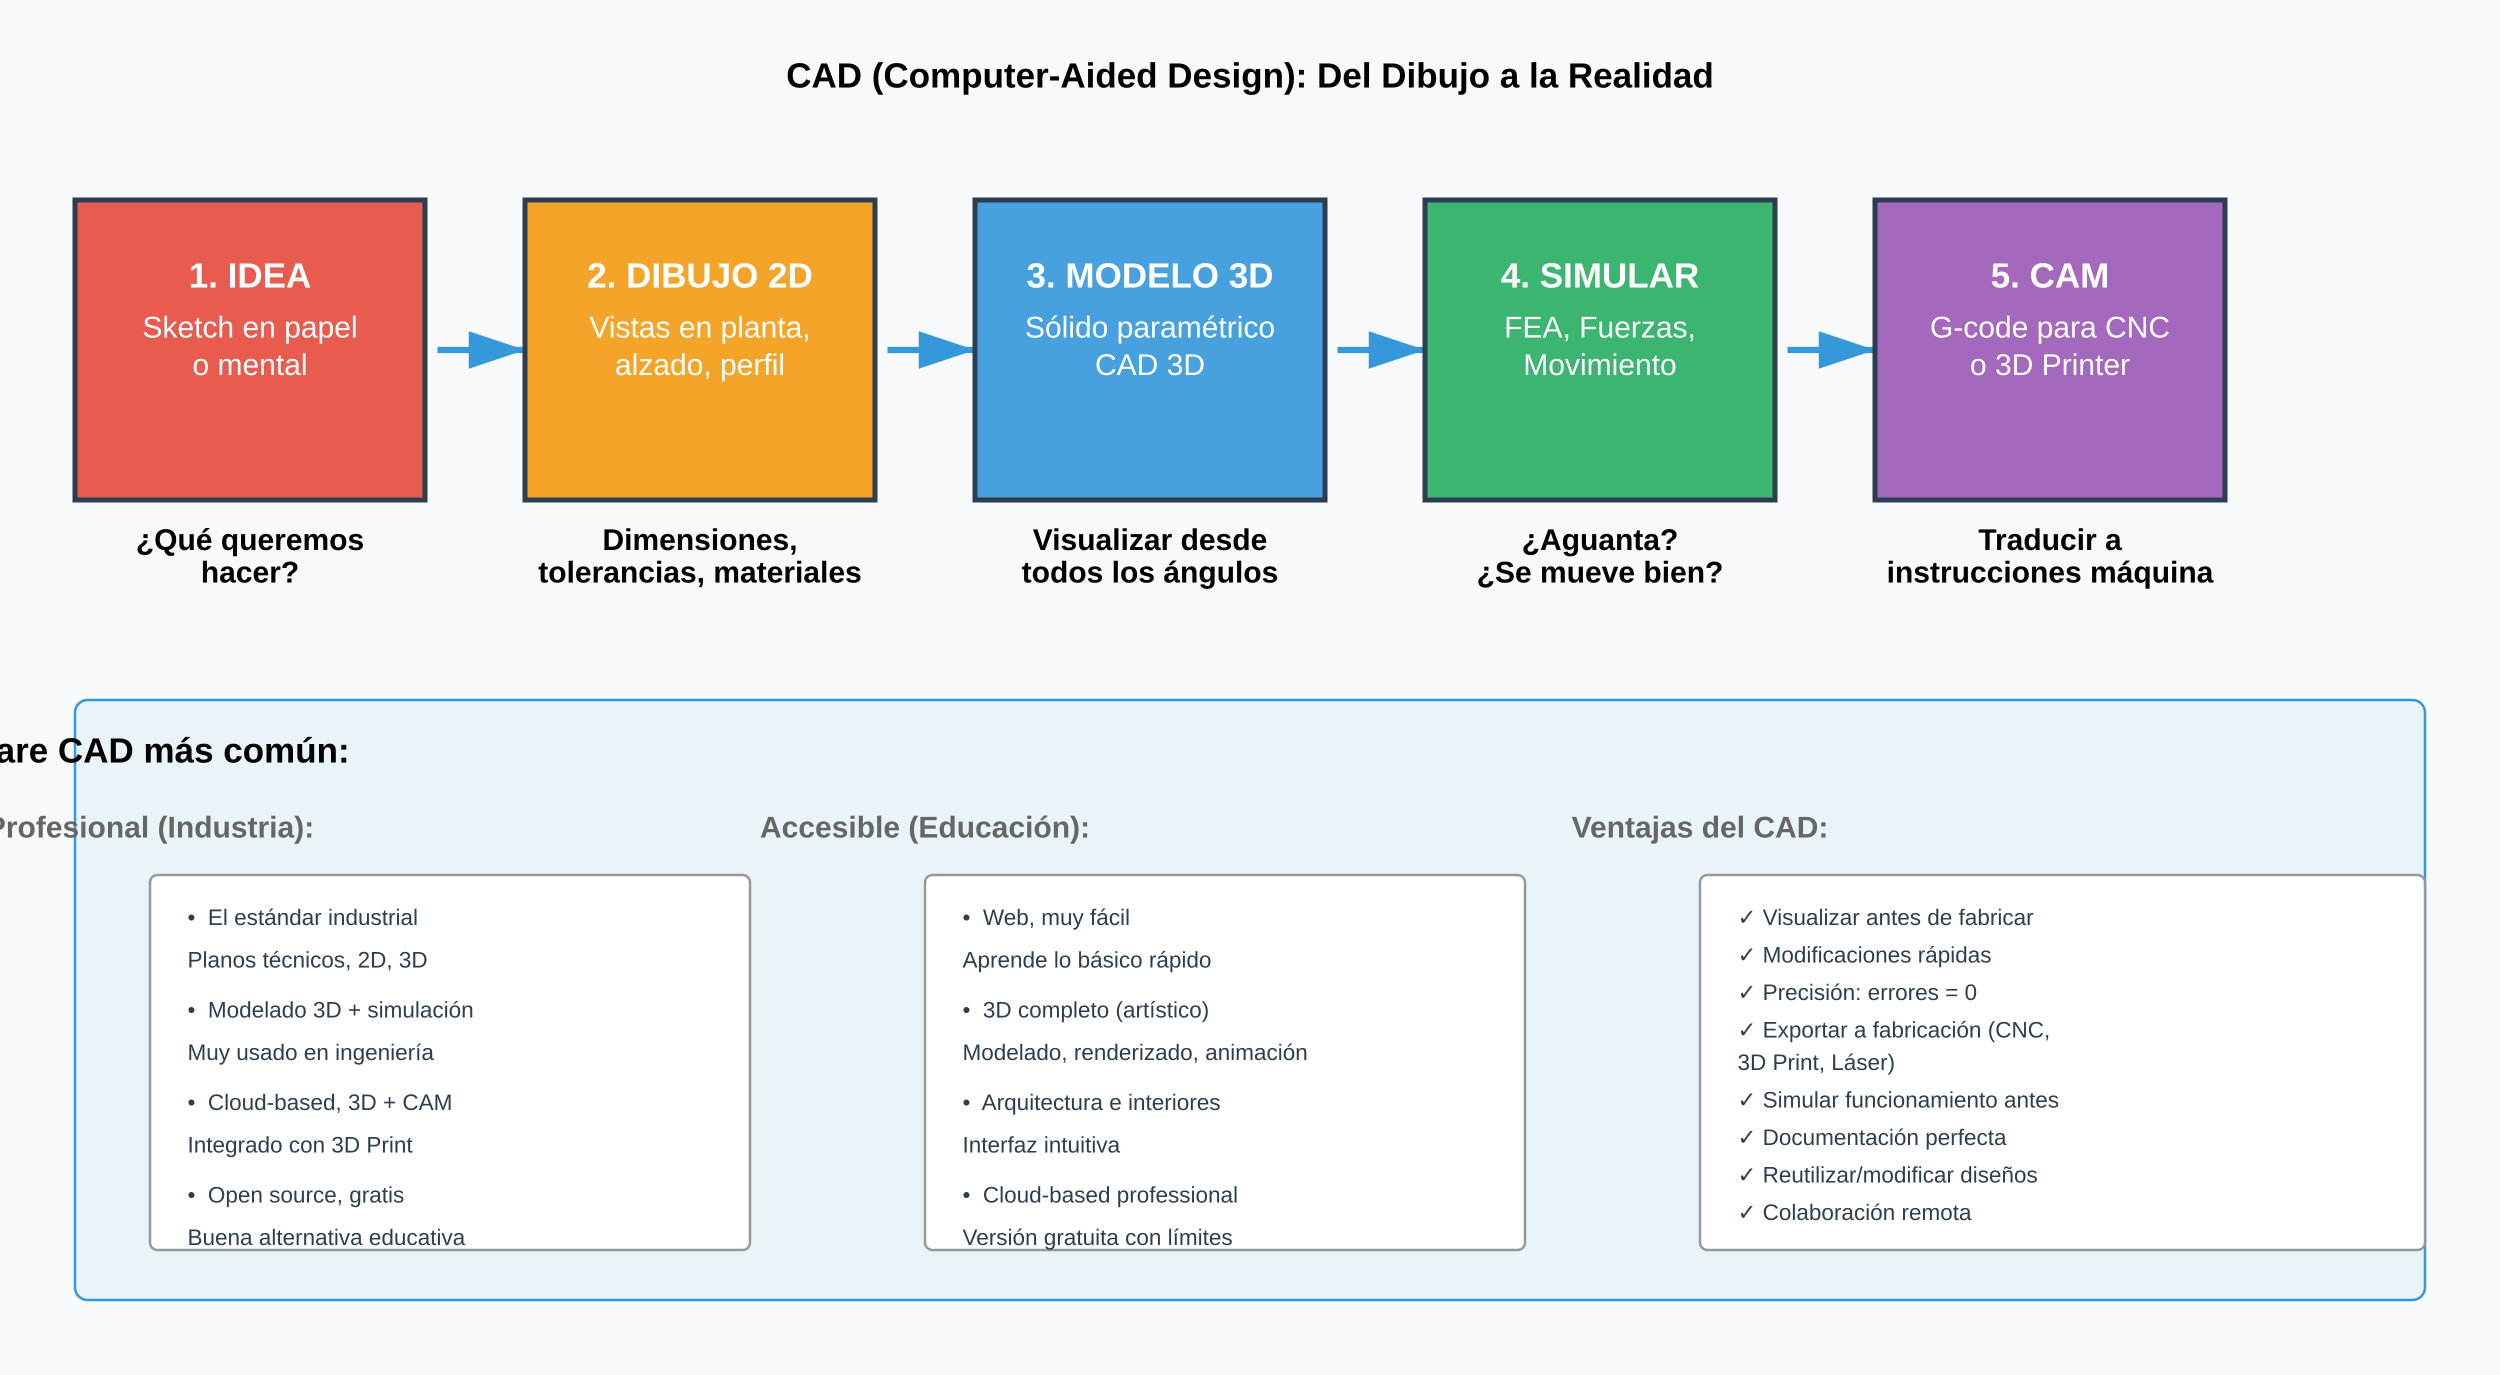
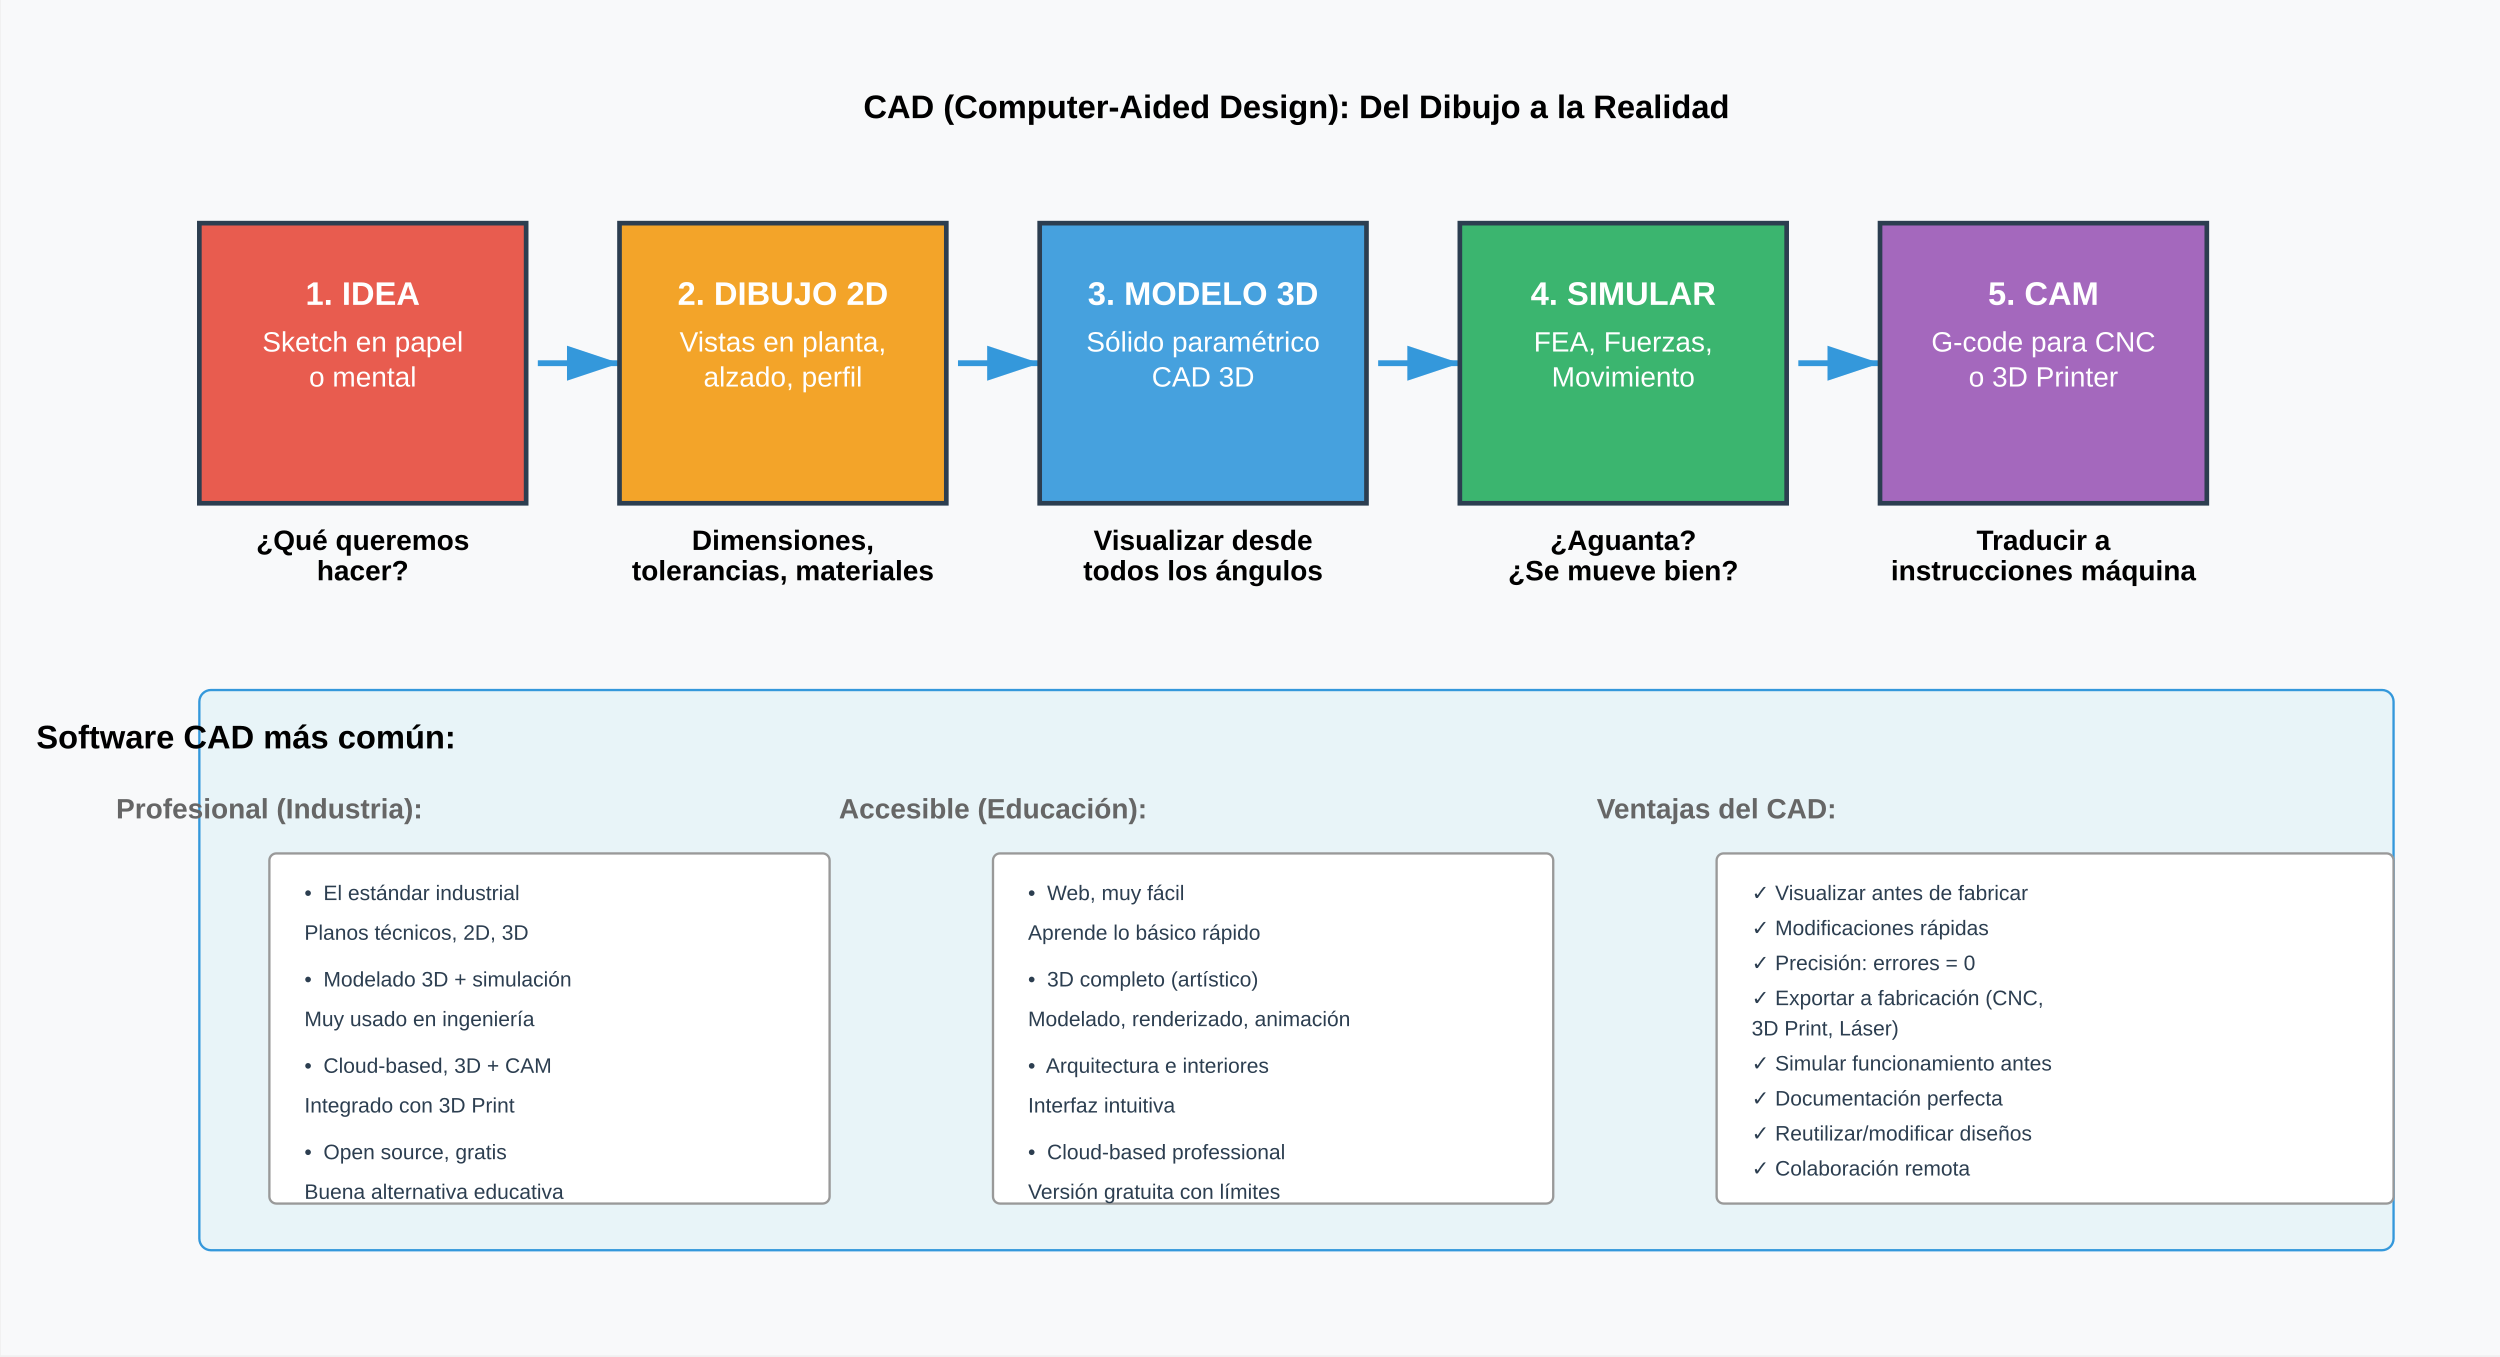
- <svg xmlns="http://www.w3.org/2000/svg" viewBox="0 0 1000 550">
+ <svg xmlns="http://www.w3.org/2000/svg" viewBox="-55.4 -15.6 1071 581.2">
  <defs>
    <style>
      .box { stroke: #2c3e50; stroke-width: 2; fill-opacity: 0.9; }
      .title { font-family: Arial, sans-serif; font-size: 14px; font-weight: bold; text-anchor: middle; }
      .label { font-family: Arial, sans-serif; font-size: 12px; text-anchor: middle; }
      .arrow { stroke: #3498db; stroke-width: 2.5; fill: none; marker-end: url(#arrowright); }
    </style>
    <marker id="arrowright" markerWidth="10" markerHeight="10" refX="9" refY="3" orient="auto" markerUnits="strokeWidth">
      <path d="M0,0 L0,6 L9,3 z" fill="#3498db" />
    </marker>
  </defs>
-   <rect width="1000" height="550" fill="#f8f9fa" />
+   <rect x="-55" y="-16" width="1071" height="581" fill="#f8f9fa" />
  <text x="500" y="35" class="title" font-size="18">CAD (Computer-Aided Design): Del Dibujo a la Realidad</text>
  <g>
    <rect x="30" y="80" width="140" height="120" class="box" fill="#e74c3c" />
    <text x="100" y="115" class="title" fill="white" font-size="12">1. IDEA</text>
    <text x="100" y="135" class="label" fill="white" font-size="10">Sketch en papel</text>
    <text x="100" y="150" class="label" fill="white" font-size="10">o mental</text>
    <text x="100" y="220" class="label" font-size="9" font-weight="bold">¿Qué queremos</text>
    <text x="100" y="233" class="label" font-size="9" font-weight="bold">hacer?</text>
  </g>
  <path d="M175,140 L210,140" class="arrow" />
  <g>
    <rect x="210" y="80" width="140" height="120" class="box" fill="#f39c12" />
    <text x="280" y="115" class="title" fill="white" font-size="12">2. DIBUJO 2D</text>
    <text x="280" y="135" class="label" fill="white" font-size="10">Vistas en planta,</text>
    <text x="280" y="150" class="label" fill="white" font-size="10">alzado, perfil</text>
    <text x="280" y="220" class="label" font-size="9" font-weight="bold">Dimensiones,</text>
    <text x="280" y="233" class="label" font-size="9" font-weight="bold">tolerancias, materiales</text>
  </g>
  <path d="M355,140 L390,140" class="arrow" />
  <g>
    <rect x="390" y="80" width="140" height="120" class="box" fill="#3498db" />
    <text x="460" y="115" class="title" fill="white" font-size="12">3. MODELO 3D</text>
    <text x="460" y="135" class="label" fill="white" font-size="10">Sólido paramétrico</text>
    <text x="460" y="150" class="label" fill="white" font-size="10">CAD 3D</text>
    <text x="460" y="220" class="label" font-size="9" font-weight="bold">Visualizar desde</text>
    <text x="460" y="233" class="label" font-size="9" font-weight="bold">todos los ángulos</text>
  </g>
  <path d="M535,140 L570,140" class="arrow" />
  <g>
    <rect x="570" y="80" width="140" height="120" class="box" fill="#27ae60" />
    <text x="640" y="115" class="title" fill="white" font-size="12">4. SIMULAR</text>
    <text x="640" y="135" class="label" fill="white" font-size="10">FEA, Fuerzas,</text>
    <text x="640" y="150" class="label" fill="white" font-size="10">Movimiento</text>
    <text x="640" y="220" class="label" font-size="9" font-weight="bold">¿Aguanta?</text>
    <text x="640" y="233" class="label" font-size="9" font-weight="bold">¿Se mueve bien?</text>
  </g>
  <path d="M715,140 L750,140" class="arrow" />
  <g>
    <rect x="750" y="80" width="140" height="120" class="box" fill="#9b59b6" />
    <text x="820" y="115" class="title" fill="white" font-size="12">5. CAM</text>
    <text x="820" y="135" class="label" fill="white" font-size="10">G-code para CNC</text>
    <text x="820" y="150" class="label" fill="white" font-size="10">o 3D Printer</text>
    <text x="820" y="220" class="label" font-size="9" font-weight="bold">Traducir a</text>
    <text x="820" y="233" class="label" font-size="9" font-weight="bold">instrucciones máquina</text>
  </g>
  <rect x="30" y="280" width="940" height="240" fill="#e8f4f8" stroke="#3498db" stroke-width="1" rx="5" />
  <text x="50" y="305" class="title" font-size="12" text-anchor="start" font-weight="bold">Software CAD más común:</text>
  <g>
    <text x="60" y="335" class="label" font-size="10" text-anchor="start" font-weight="bold" fill="#666">Profesional (Industria):</text>
    <rect x="60" y="350" width="240" height="150" fill="white" stroke="#999" stroke-width="1" rx="3" />
    <g font-family="Arial" font-size="9" fill="#2c3e50" text-anchor="start">
      <text x="75" y="370">• <b>AutoCAD:</b> El estándar industrial</text>
      <text x="75" y="387">  Planos técnicos, 2D, 3D</text>
      <text x="75" y="407">• <b>SolidWorks:</b> Modelado 3D + simulación</text>
      <text x="75" y="424">  Muy usado en ingeniería</text>
      <text x="75" y="444">• <b>Fusion 360:</b> Cloud-based, 3D + CAM</text>
      <text x="75" y="461">  Integrado con 3D Print</text>
      <text x="75" y="481">• <b>FreeCAD:</b> Open source, gratis</text>
      <text x="75" y="498">  Buena alternativa educativa</text>
    </g>
  </g>
  <g>
    <text x="370" y="335" class="label" font-size="10" text-anchor="start" font-weight="bold" fill="#666">Accesible (Educación):</text>
    <rect x="370" y="350" width="240" height="150" fill="white" stroke="#999" stroke-width="1" rx="3" />
    <g font-family="Arial" font-size="9" fill="#2c3e50" text-anchor="start">
      <text x="385" y="370">• <b>Tinkercad:</b> Web, muy fácil</text>
      <text x="385" y="387">  Aprende lo básico rápido</text>
      <text x="385" y="407">• <b>Blender:</b> 3D completo (artístico)</text>
      <text x="385" y="424">  Modelado, renderizado, animación</text>
      <text x="385" y="444">• <b>SketchUp:</b> Arquitectura e interiores</text>
      <text x="385" y="461">  Interfaz intuitiva</text>
      <text x="385" y="481">• <b>Onshape:</b> Cloud-based professional</text>
      <text x="385" y="498">  Versión gratuita con límites</text>
    </g>
  </g>
  <g>
    <text x="680" y="335" class="label" font-size="10" text-anchor="start" font-weight="bold" fill="#666">Ventajas del CAD:</text>
    <rect x="680" y="350" width="290" height="150" fill="white" stroke="#999" stroke-width="1" rx="3" />
    <g font-family="Arial" font-size="9" fill="#2c3e50" text-anchor="start">
      <text x="695" y="370">✓ Visualizar antes de fabricar</text>
      <text x="695" y="385">✓ Modificaciones rápidas</text>
      <text x="695" y="400">✓ Precisión: errores = 0</text>
      <text x="695" y="415">✓ Exportar a fabricación (CNC,</text>
      <text x="695" y="428">  3D Print, Láser)</text>
      <text x="695" y="443">✓ Simular funcionamiento antes</text>
      <text x="695" y="458">✓ Documentación perfecta</text>
      <text x="695" y="473">✓ Reutilizar/modificar diseños</text>
      <text x="695" y="488">✓ Colaboración remota</text>
    </g>
  </g>
</svg>
